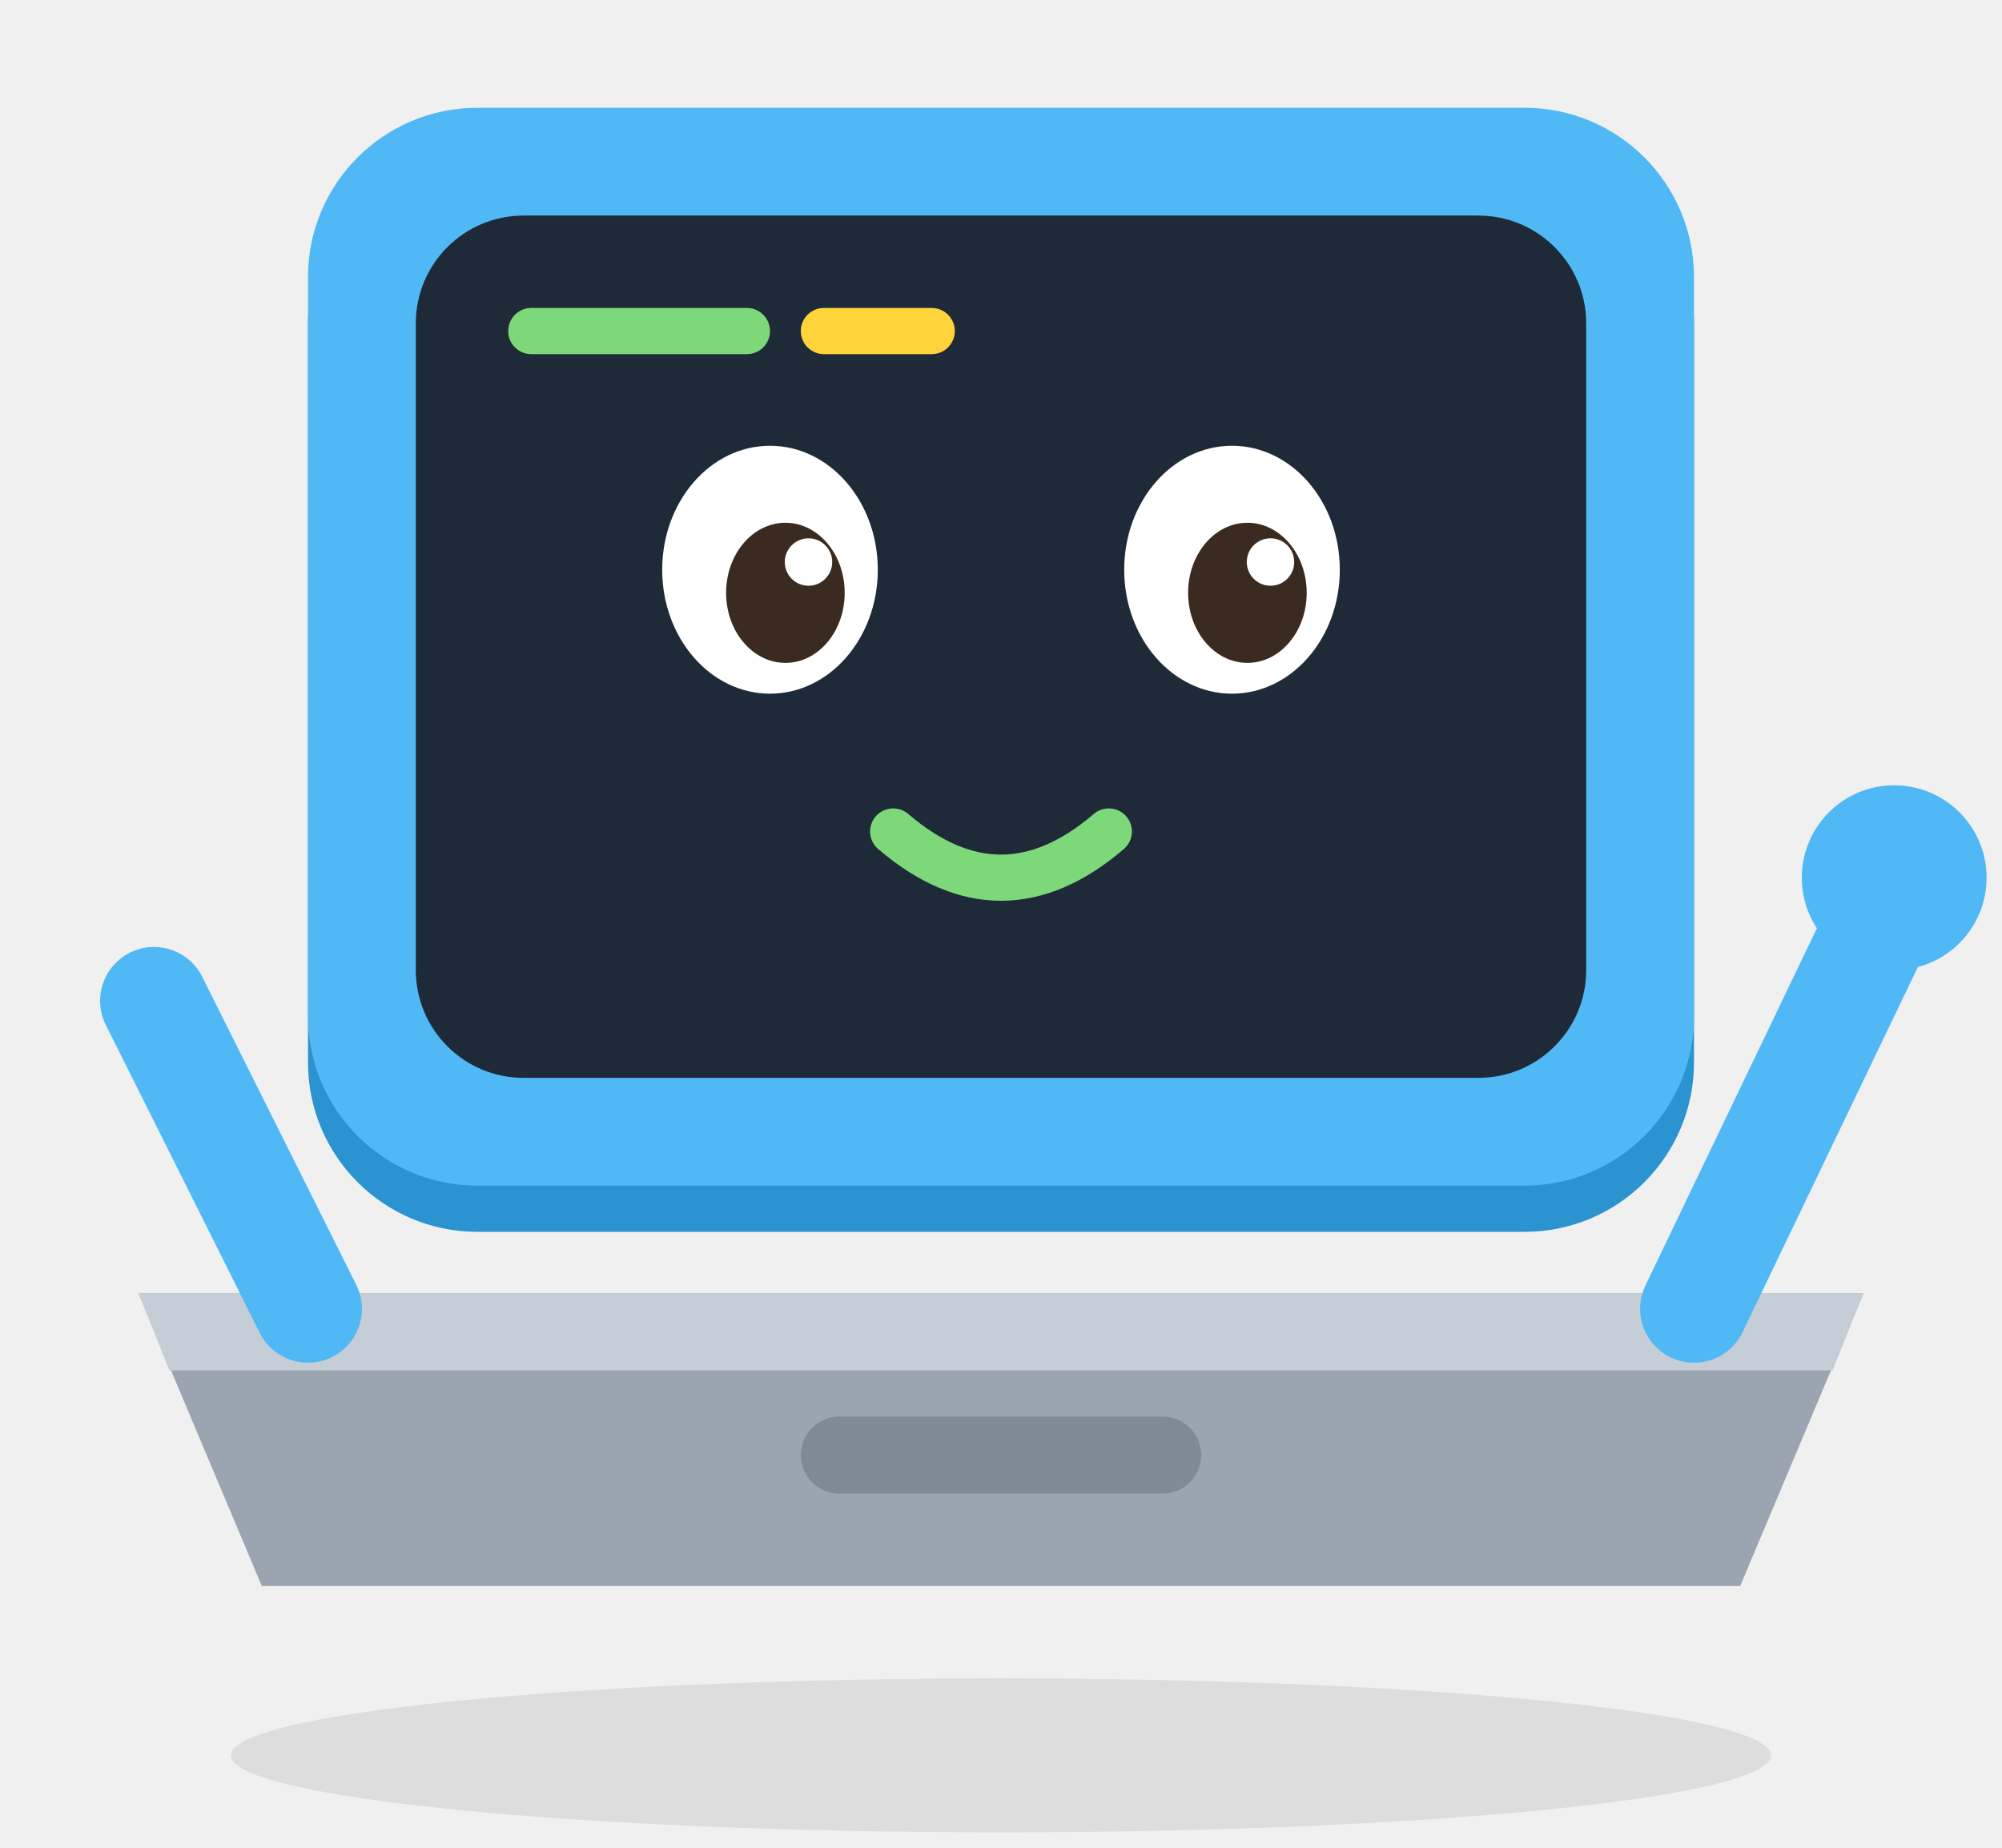
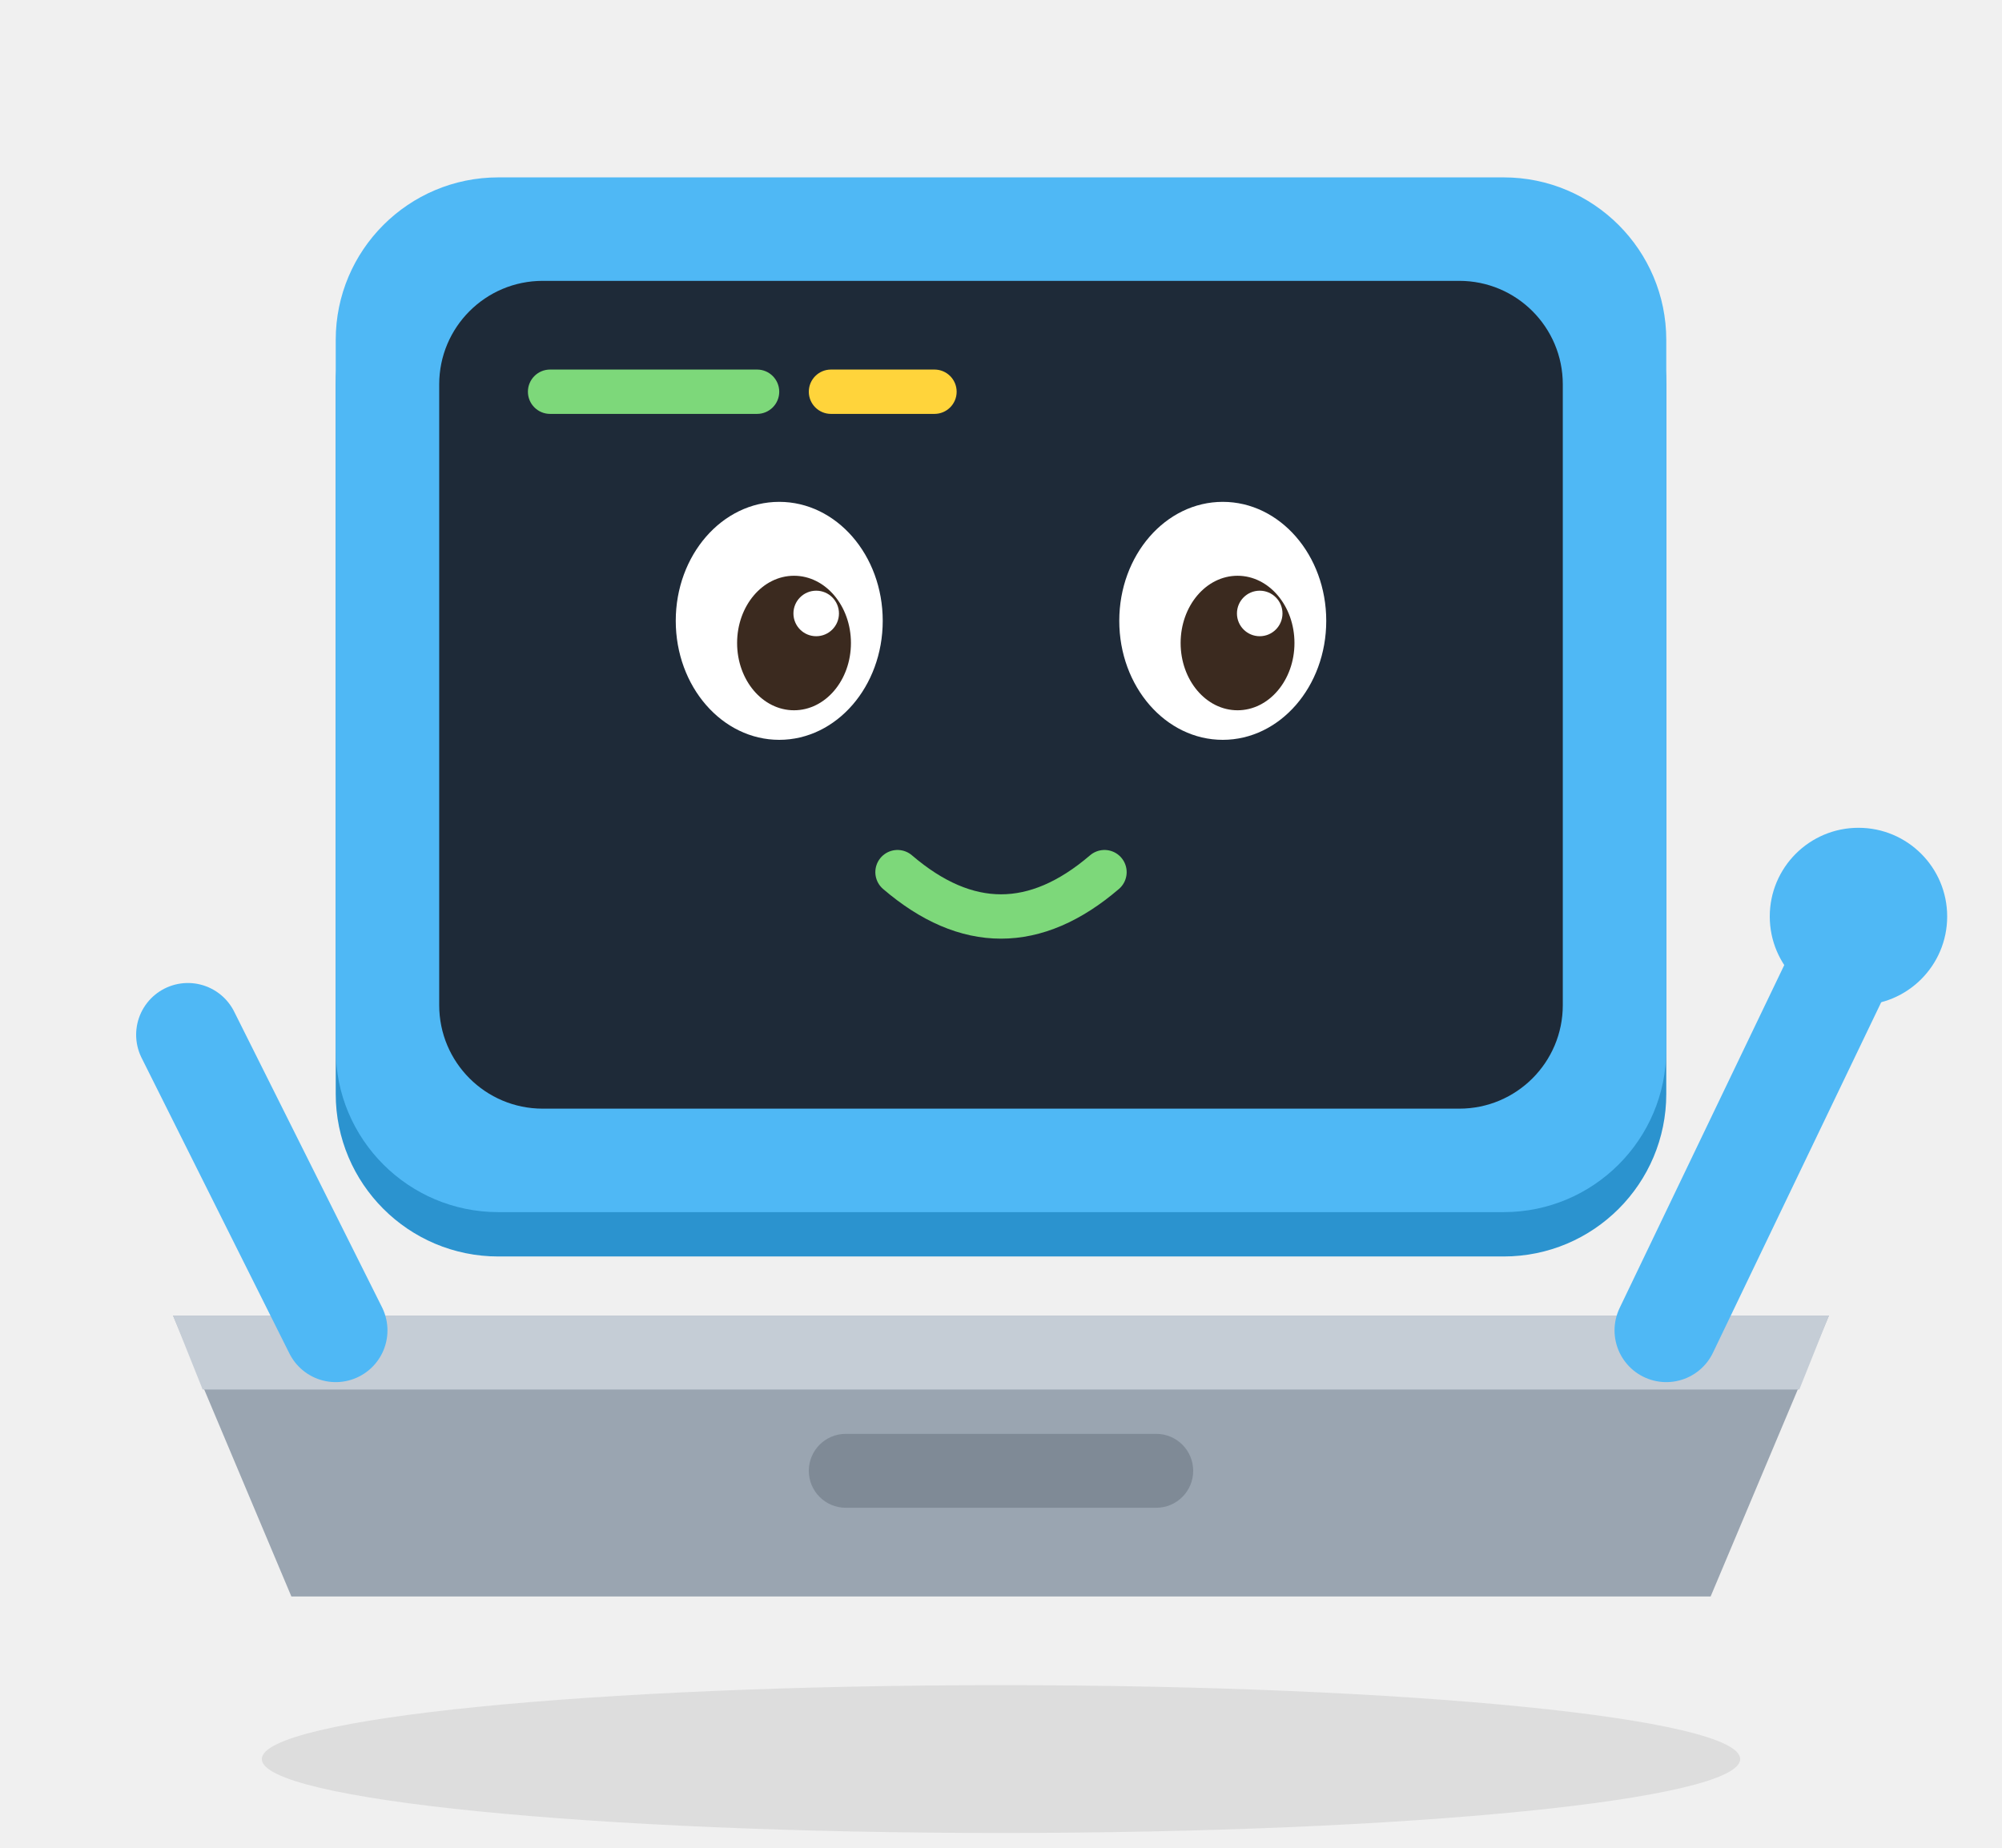
- <svg xmlns="http://www.w3.org/2000/svg" width="260" height="240" viewBox="0 0 260 240">
+ <svg xmlns="http://www.w3.org/2000/svg" width="260" height="240" viewBox="0 -10 260 250">
+   <style>
+   .body, .eyes, .arm, .part { transform-box: fill-box; }
+   .body { transform-origin: 50% 100%; animation: bob 2.6s ease-in-out infinite; }
+   .eyes { transform-origin: center; animation: blink 4.8s infinite; }
+   @keyframes bob { 0%, 100% { transform: translateY(0); } 50% { transform: translateY(-5px); } }
+   @keyframes blink { 0%, 91%, 97%, 100% { transform: scaleY(1); } 94% { transform: scaleY(0.08); } }
+   @media (prefers-reduced-motion: reduce) { * { animation: none !important; } }
+   .wave { transform-box: view-box; transform-origin: 220px 170px; animation: wave 1.6s ease-in-out infinite; }
+   @keyframes wave { 0%, 100% { transform: rotate(0); } 25% { transform: rotate(-16deg); } 50% { transform: rotate(6deg); } 75% { transform: rotate(-12deg); } }
+   .type { transform-box: fill-box; transform-origin: 0 50%; animation: type 2.4s steps(6) infinite; }
+   .type.b { animation-delay: 0.6s; }
+   @keyframes type { 0% { transform: scaleX(0); } 60%, 100% { transform: scaleX(1); } }
+ </style>
  <ellipse cx="130" cy="228" rx="100" ry="10" fill="#000" opacity="0.08" />
-   <rect x="40" y="20" width="180" height="140" rx="22" fill="#2B93CF" />
-   <rect x="40" y="14" width="180" height="140" rx="22" fill="#4FB8F5" />
-   <rect x="54" y="28" width="152" height="112" rx="14" fill="#1E2A38" />
-   <ellipse cx="100" cy="74" rx="14" ry="16.1" fill="#FFFFFF" />
-   <ellipse cx="160" cy="74" rx="14" ry="16.1" fill="#FFFFFF" />
-   <ellipse cx="102" cy="77" rx="7.7" ry="9.1" fill="#3B2A1F" />
-   <ellipse cx="162" cy="77" rx="7.7" ry="9.1" fill="#3B2A1F" />
-   <circle cx="105" cy="73" r="3.08" fill="#FFFFFF" />
-   <circle cx="165" cy="73" r="3.08" fill="#FFFFFF" />
-   <path d="M116 108 Q130 120 144 108" stroke="#7DD87A" stroke-width="6" stroke-linecap="round" fill="none" />
-   <rect x="66" y="40" width="34" height="6" rx="3" fill="#7DD87A" />
-   <rect x="104" y="40" width="20" height="6" rx="3" fill="#FFD43B" />
-   <path d="M18 168 L242 168 L226 206 L34 206 Z" fill="#9AA5B1" />
-   <path d="M18 168 L242 168 L238 178 L22 178 Z" fill="#C5CDD6" />
-   <rect x="104" y="184" width="52" height="10" rx="5" fill="#7F8A96" />
-   <path d="M40 170 L20 130" stroke="#4FB8F5" stroke-width="14" stroke-linecap="round" />
-   <path d="M220 170 L244 120" stroke="#4FB8F5" stroke-width="14" stroke-linecap="round" />
-   <circle cx="246" cy="114" r="12" fill="#4FB8F5" />
+   <g class="body">
+     <rect x="40" y="20" width="180" height="140" rx="22" fill="#2B93CF" />
+     <rect x="40" y="14" width="180" height="140" rx="22" fill="#4FB8F5" />
+     <rect x="54" y="28" width="152" height="112" rx="14" fill="#1E2A38" />
+     <g class="eyes" style="animation-delay:1.6s">
+       <ellipse cx="100" cy="74" rx="14" ry="16.1" fill="#FFFFFF" />
+       <ellipse cx="160" cy="74" rx="14" ry="16.1" fill="#FFFFFF" />
+       <ellipse cx="102" cy="77" rx="7.7" ry="9.1" fill="#3B2A1F" />
+       <ellipse cx="162" cy="77" rx="7.7" ry="9.1" fill="#3B2A1F" />
+       <circle cx="105" cy="73" r="3.08" fill="#FFFFFF" />
+       <circle cx="165" cy="73" r="3.08" fill="#FFFFFF" />
+     </g>
+     <path d="M116 108 Q130 120 144 108" stroke="#7DD87A" stroke-width="6" stroke-linecap="round" fill="none" />
+     <rect class="type" x="66" y="40" width="34" height="6" rx="3" fill="#7DD87A" />
+     <rect class="type b" x="104" y="40" width="20" height="6" rx="3" fill="#FFD43B" />
+     <path d="M18 168 L242 168 L226 206 L34 206 Z" fill="#9AA5B1" />
+     <path d="M18 168 L242 168 L238 178 L22 178 Z" fill="#C5CDD6" />
+     <rect x="104" y="184" width="52" height="10" rx="5" fill="#7F8A96" />
+     <path d="M40 170 L20 130" stroke="#4FB8F5" stroke-width="14" stroke-linecap="round" />
+     <g class="wave">
+       <path d="M220 170 L244 120" stroke="#4FB8F5" stroke-width="14" stroke-linecap="round" />
+       <circle cx="246" cy="114" r="12" fill="#4FB8F5" />
+     </g>
+   </g>
</svg>
